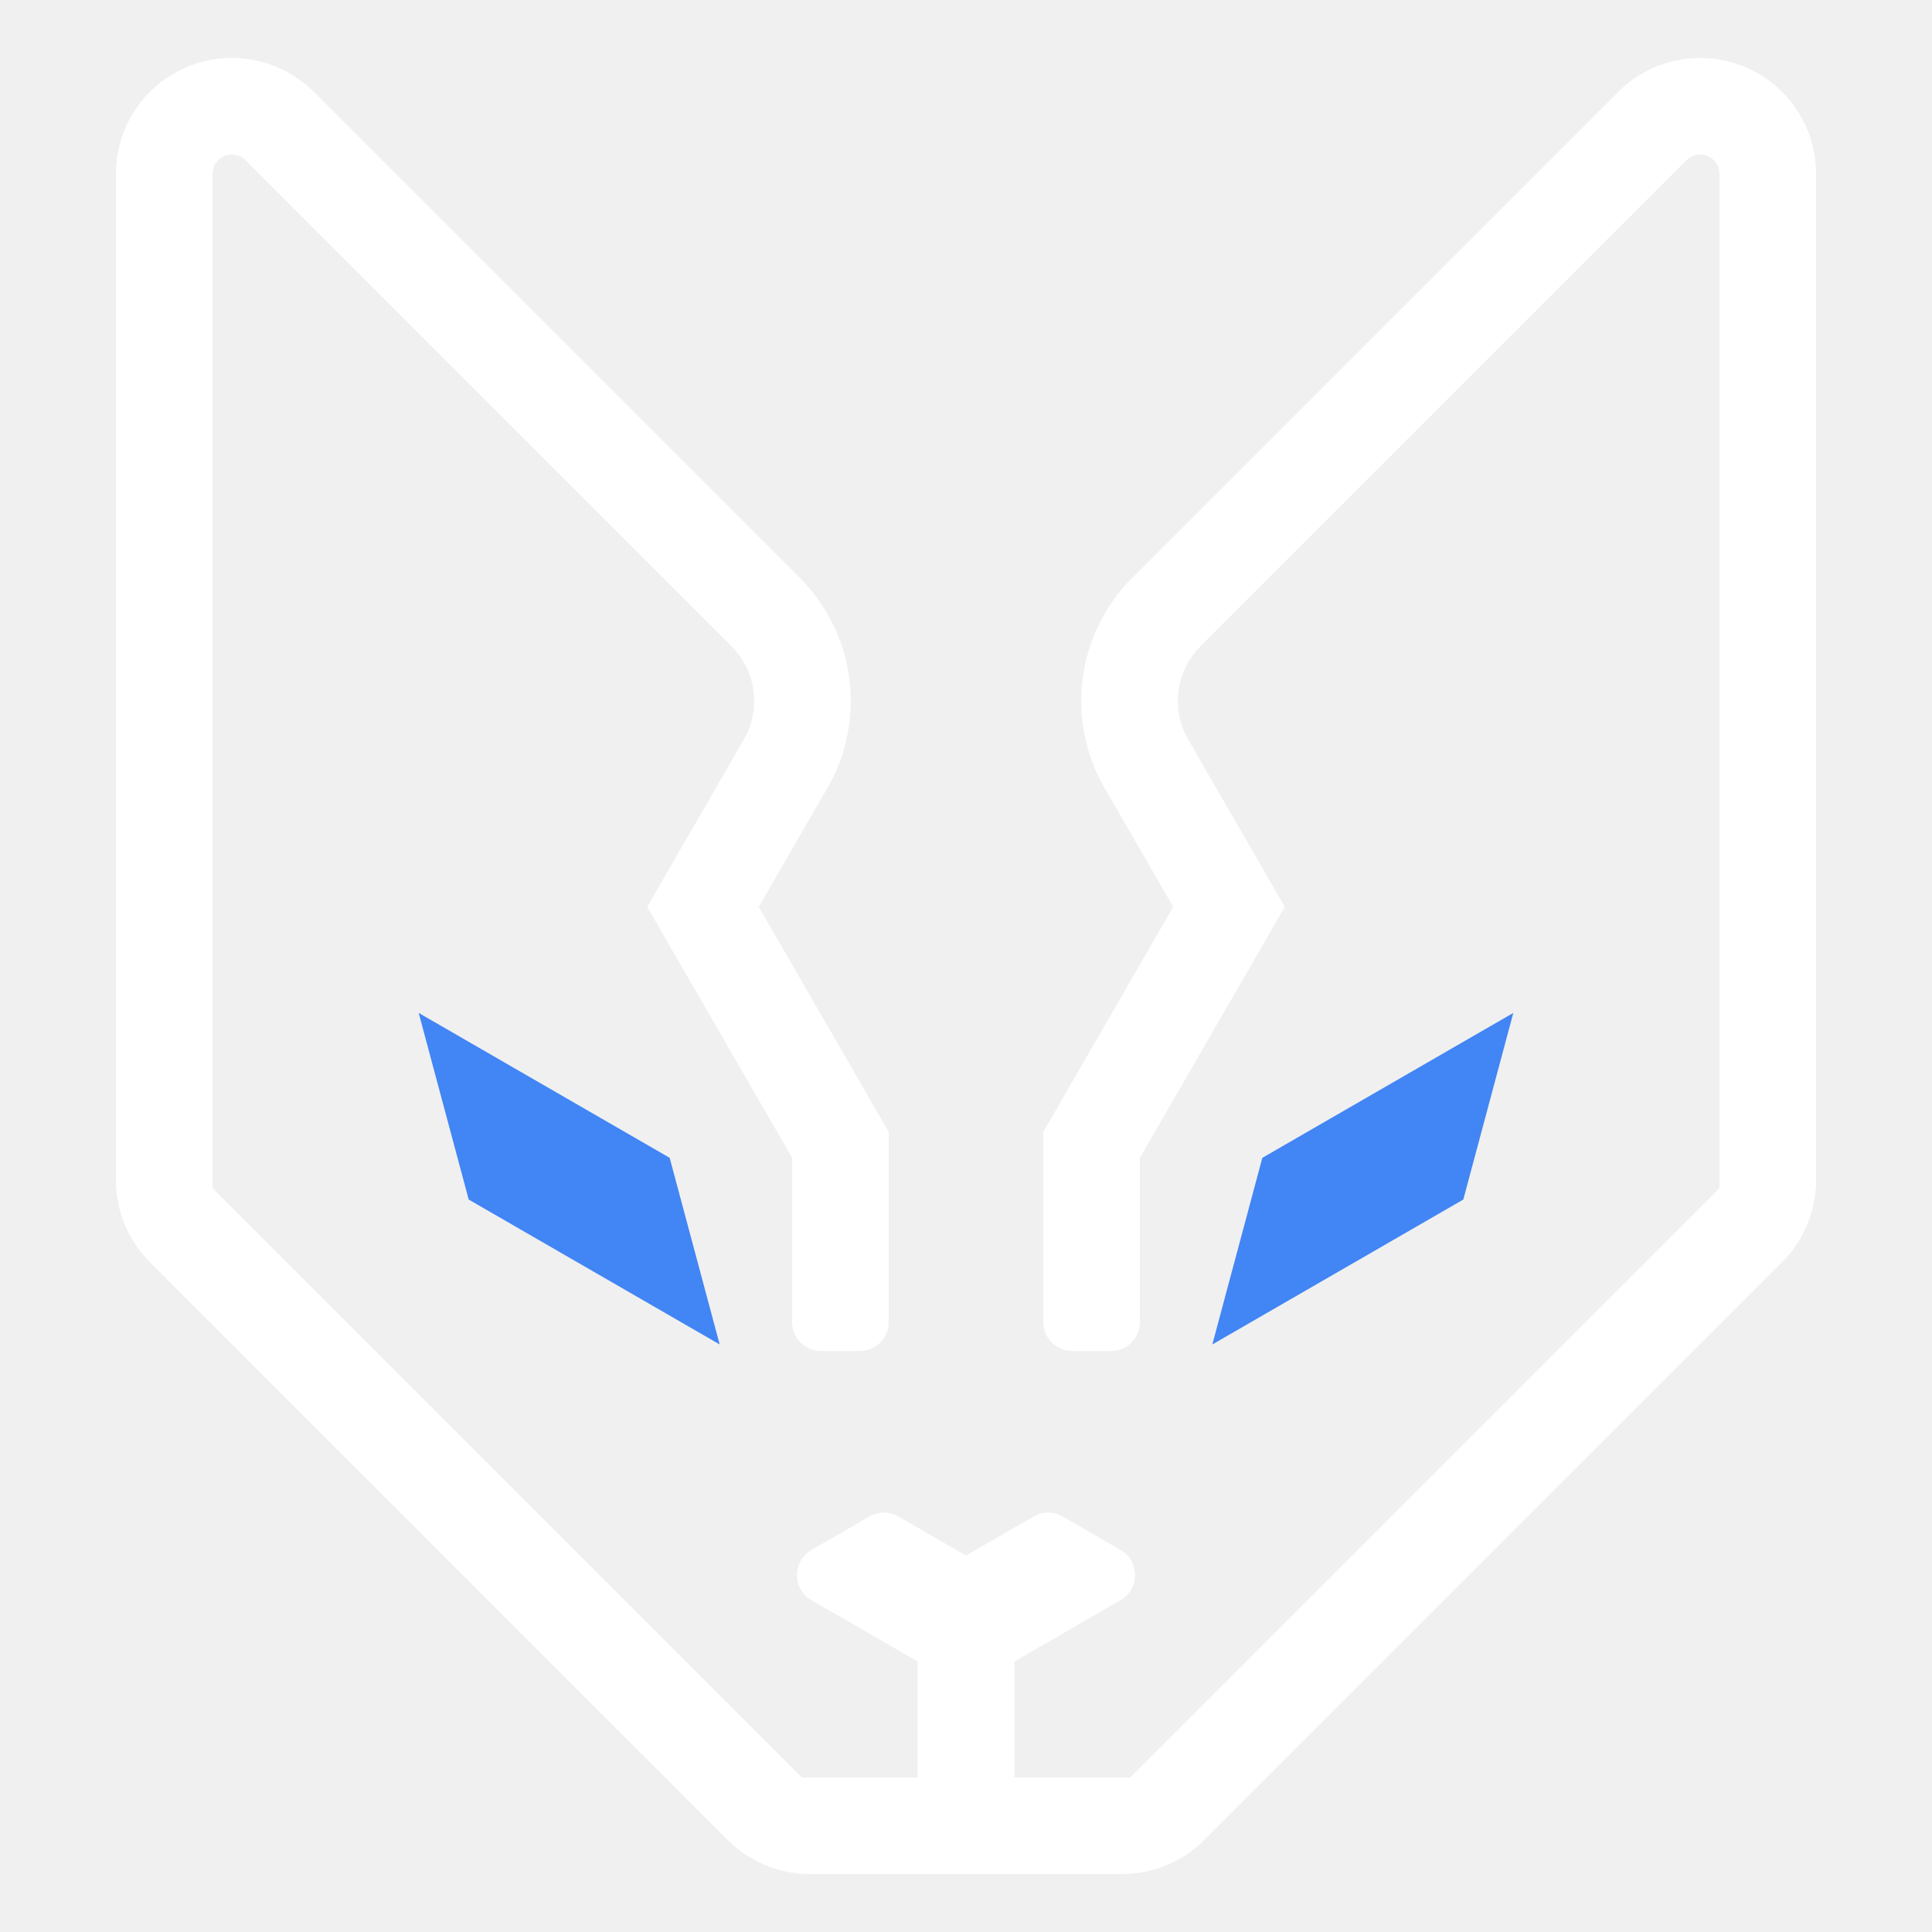
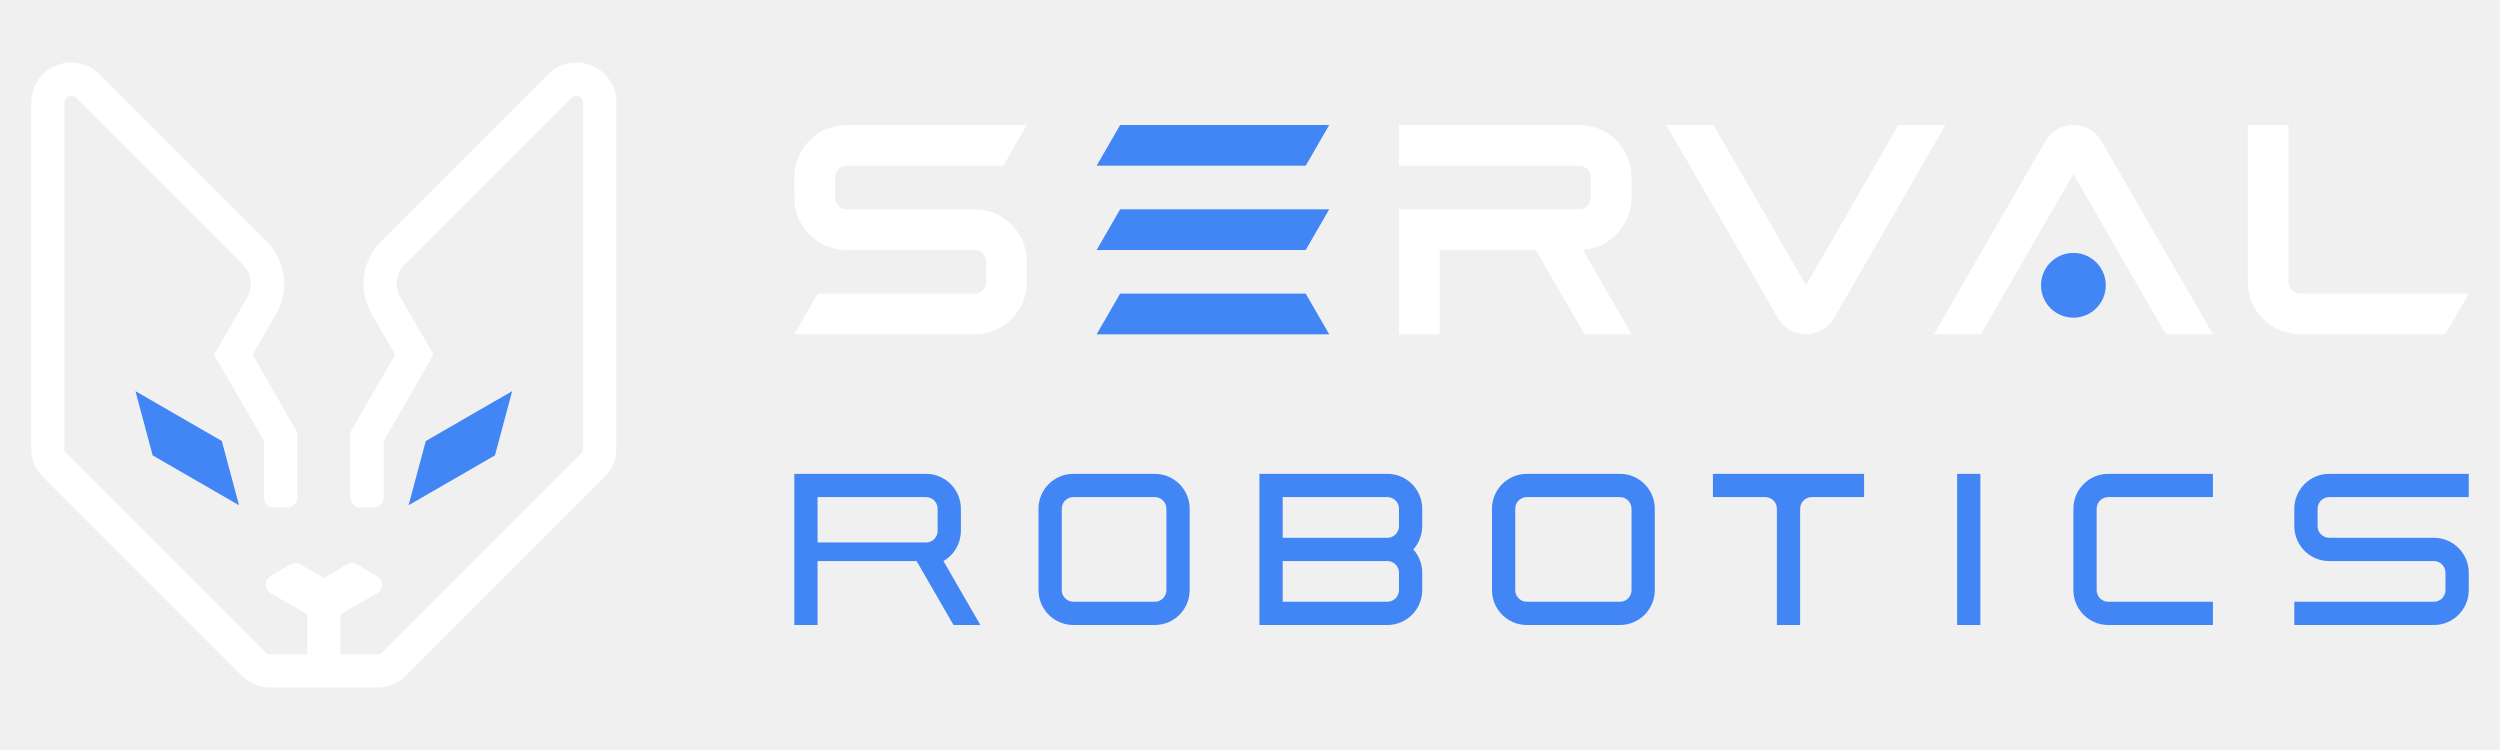
- <svg xmlns="http://www.w3.org/2000/svg" viewBox="0 0 500 500" width="500" height="500" version="1.1" id="svg60">
-   <defs id="defs4" />
-   <g id="g60" transform="translate(-170,-185)">
-     <path d="m 375,484.646 v 42.5 a 7.5,7.5 0 0 0 7.5,7.5 h 10 a 7.5,7.5 0 0 0 7.5,-7.5 v -49.199 l -33.633,-58.253 17.783,-30.801 A 45,45 0 0 0 376.999,334.573 L 251.213,208.787 A 30,30 0 0 0 200,230 v 260.429 a 30,30 0 0 0 8.787,21.213 l 149.571,149.571 a 30,30 0 0 0 21.213,8.787 h 80.858 a 30,30 0 0 0 21.213,-8.787 L 631.213,511.642 a 30,30 0 0 0 8.787,-21.213 V 230 a 30,30 0 0 0 -51.213,-21.213 L 463.001,334.573 a 45,45 0 0 0 -7.151,54.32 l 17.783,30.801 -33.632,58.253 v 49.199 a 7.5,7.5 0 0 0 7.5,7.5 h 10 a 7.5,7.5 0 0 0 7.5,-7.5 v -42.5 l 37.5,-64.952 -25,-43.301 a 20,20 0 0 1 3.178,-24.142 L 606.464,226.465 a 5,5 0 0 1 8.536,3.535 V 492.5 L 462.5,645 h -30 v -30 l 27.5,-15.877 a 7.5,7.5 0 0 0 0,-12.99 l -15,-8.66 a 7.5,7.5 0 0 0 -7.5,0 l -17.5,10.104 -17.5,-10.104 a 7.5,7.5 0 0 0 -7.5,0 l -15,8.66 a 7.5,7.5 0 0 0 0,12.99 l 27.5,15.877 v 30 h -30 L 225,492.5 V 230 a 5,5 0 0 1 8.536,-3.535 l 125.786,125.786 a 20,20 0 0 1 3.178,24.142 L 337.5,419.694 Z" style="fill:#ffffff;fill-opacity:1;stroke:none;stroke-width:2.954" id="path5" />
-     <path d="m 278.357,447.146 64.952,37.5 12.941,48.296 -64.952,-37.5 z" style="fill:#4285f4;fill-opacity:1;stroke:none;stroke-width:2.954" id="path6" />
-     <path d="m 561.643,447.146 -64.952,37.5 -12.941,48.296 64.952,-37.5 z" style="fill:#4285f4;fill-opacity:1;stroke:none;stroke-width:2.954" id="path7" />
+ <svg xmlns="http://www.w3.org/2000/svg" width="200mm" height="60mm" viewBox="0 0 200 60" version="1.1" id="svg1" xml:space="preserve">
+   <defs id="defs1" />
+   <g id="layer1" transform="translate(-2.5,-85.00001)">
+     <g id="g60" transform="matrix(0.2325607,0,0,0.2325607,42.78896,13.60375)">
+       <path d="M 171.917,364 H 118 a 4,4 0 0 0 -4,4 v 7 A 4,4 0 0 0 118,379 h 44 a 18,18 0 0 1 18,18 v 7 a 18,18 0 0 1 -18,18 h -62 l 8.083,-14 h 53.917 a 4,4 0 0 0 4,-4 v -7 a 4,4 0 0 0 -4,-4 H 118 a 18,18 0 0 1 -18,-18 v -7 a 18,18 0 0 1 18,-18 h 62 z" style="fill:#ffffff;fill-opacity:1;stroke:none;stroke-width:1.181" id="path8" />
+       <path d="m 212.083,350 -8.083,14 h 71.917 l 8.083,-14 z" style="fill:#4285f4;fill-opacity:1;stroke:none;stroke-width:1.181" id="path9" />
+       <path d="m 212.083,379 h 71.917 l -8.083,14 h -71.917 z" style="fill:#4285f4;fill-opacity:1;stroke:none;stroke-width:1.181" id="path10" />
+       <path d="m 275.917,408 8.083,14 h -80 l 8.083,-14 z" style="fill:#4285f4;fill-opacity:1;stroke:none;stroke-width:1.181" id="path11" />
+       <path d="m 308,350 h 62 a 18,18 0 0 1 18,18 v 7 A 18,18 0 0 1 371.233,392.958 L 388,422 h -16.166 L 355.067,392.958 H 322 V 422 h -14 v -43 h 62 a 4,4 0 0 0 4,-4 v -7 a 4,4 0 0 0 -4,-4 h -62 z" style="fill:#ffffff;fill-opacity:1;stroke:none;stroke-width:1.181" id="path12" />
+       <path d="m 400,350 h 16.166 l 31.834,55.138 31.834,-55.138 h 16.166 l -38.354,66.431 a 11.138,11.138 0 0 1 -19.292,0 z" style="fill:#ffffff;fill-opacity:1;stroke:none;stroke-width:1.181" id="path13" />
+       <path d="m 492,422 h 16.166 L 540,366.862 571.834,422 h 16.166 l -38.354,-66.431 a 11.138,11.138 0 0 0 -19.292,0 z" style="fill:#ffffff;fill-opacity:1;stroke:none;stroke-width:1.181" id="path14" />
+       <path d="m 600,350 h 14 V 404 a 4,4 0 0 0 4,4 H 676 l -8.083,14 h -49.917 a 18,18 0 0 1 -18,-18 z" style="fill:#ffffff;fill-opacity:1;stroke:none;stroke-width:1.181" id="path15" />
+       <path id="path16" style="fill:#4285f4;fill-opacity:1;stroke:none;stroke-width:1.181" d="m 100,470.002 v 51.997 h 8.001 v -22 h 34.058 l 12.705,22 h 9.236 l -12.701,-22 a 12,12 0 0 0 6.002,-10.392 v -7.605 a 12,12 0 0 0 -12.003,-11.999 z m 96,0 a 12,12 0 0 0 -11.999,11.999 v 27.998 a 12,12 0 0 0 11.999,12 h 28.001 a 12,12 0 0 0 11.999,-12 v -27.998 a 12,12 0 0 0 -11.999,-11.999 z m 64,0 v 51.997 h 43.999 a 12,12 0 0 0 11.999,-12 v -5.998 a 12,12 0 0 0 -3.054,-8.001 12,12 0 0 0 3.054,-8.001 v -5.998 a 12,12 0 0 0 -11.999,-11.999 z m 92.001,0 a 12,12 0 0 0 -11.999,11.999 v 27.998 a 12,12 0 0 0 11.999,12 h 32 a 12,12 0 0 0 12,-12 v -27.998 a 12,12 0 0 0 -12,-11.999 z m 64,0 v 7.997 h 17.997 a 4,4 0 0 1 4.002,4.002 v 39.997 h 8.001 v -39.997 a 4,4 0 0 1 3.999,-4.002 h 18.001 v -7.997 z m 84,0 v 51.997 h 7.997 v -51.997 z m 51.997,0 a 12,12 0 0 0 -12,11.999 v 27.998 a 12,12 0 0 0 12,12 h 36.002 v -7.997 h -36.002 a 4,4 0 0 1 -3.999,-4.002 v -27.998 a 4,4 0 0 1 3.999,-4.002 h 36.002 v -7.997 z m 76.003,0 a 12,12 0 0 0 -12.003,11.999 v 5.998 a 12,12 0 0 0 12.003,12 h 35.999 a 4,4 0 0 1 3.999,4.002 v 5.998 a 4,4 0 0 1 -3.999,4.002 h -48.002 v 7.997 h 48.002 a 12,12 0 0 0 12,-12 v -5.998 a 12,12 0 0 0 -12,-11.999 h -35.999 a 4,4 0 0 1 -4.002,-4.002 v -5.998 a 4,4 0 0 1 4.002,-4.002 h 47.998 v -7.997 z m -520.001,7.997 h 37.296 a 4,4 0 0 1 4.002,4.002 v 1.125 6.48 a 4,4 0 0 1 -4.002,4.002 h -37.296 z m 87.999,0 h 28.001 a 4,4 0 0 1 3.999,4.002 v 27.998 a 4,4 0 0 1 -3.999,4.002 h -28.001 a 4,4 0 0 1 -3.999,-4.002 v -27.998 a 4,4 0 0 1 3.999,-4.002 z m 72.001,0 h 35.999 a 4,4 0 0 1 4.002,4.002 v 5.998 a 4,4 0 0 1 -4.002,4.002 H 268.001 Z m 84,0 h 32 a 4,4 0 0 1 3.999,4.002 v 27.998 a 4,4 0 0 1 -3.999,4.002 h -32 a 4,4 0 0 1 -4.002,-4.002 v -27.998 a 4,4 0 0 1 4.002,-4.002 z m -84,22 h 35.999 a 4,4 0 0 1 4.002,4.002 v 5.998 a 4,4 0 0 1 -4.002,4.002 H 268.001 Z" />
+       <path d="m 551.139,405.138 a 11.138,11.138 0 0 0 -22.277,0 11.138,11.138 0 0 0 22.277,0 z" style="fill:#4285f4;fill-opacity:1;stroke:none;stroke-width:1.181" id="path60" />
+     </g>
+     <g id="g60-5" transform="matrix(0.1063841,0,0,0.1063841,-16.27682,68.72318)">
+       <path d="m 375,484.646 v 42.5 a 7.5,7.5 0 0 0 7.5,7.5 h 10 a 7.5,7.5 0 0 0 7.5,-7.5 v -49.199 l -33.633,-58.253 17.783,-30.801 A 45,45 0 0 0 376.999,334.573 L 251.213,208.787 A 30,30 0 0 0 200,230 v 260.429 a 30,30 0 0 0 8.787,21.213 l 149.571,149.571 a 30,30 0 0 0 21.213,8.787 h 80.858 a 30,30 0 0 0 21.213,-8.787 L 631.213,511.642 a 30,30 0 0 0 8.787,-21.213 V 230 a 30,30 0 0 0 -51.213,-21.213 L 463.001,334.573 a 45,45 0 0 0 -7.151,54.32 l 17.783,30.801 -33.632,58.253 v 49.199 a 7.5,7.5 0 0 0 7.5,7.5 h 10 a 7.5,7.5 0 0 0 7.5,-7.5 v -42.5 l 37.5,-64.952 -25,-43.301 a 20,20 0 0 1 3.178,-24.142 L 606.464,226.465 a 5,5 0 0 1 8.536,3.535 V 492.5 L 462.5,645 h -30 v -30 l 27.5,-15.877 a 7.5,7.5 0 0 0 0,-12.99 l -15,-8.66 a 7.5,7.5 0 0 0 -7.5,0 l -17.5,10.104 -17.5,-10.104 a 7.5,7.5 0 0 0 -7.5,0 l -15,8.66 a 7.5,7.5 0 0 0 0,12.99 l 27.5,15.877 v 30 h -30 L 225,492.5 V 230 a 5,5 0 0 1 8.536,-3.535 l 125.786,125.786 a 20,20 0 0 1 3.178,24.142 L 337.5,419.694 Z" style="fill:#ffffff;fill-opacity:1;stroke:none;stroke-width:2.954" id="path5" />
+       <path d="m 278.357,447.146 64.952,37.5 12.941,48.296 -64.952,-37.5 z" style="fill:#4285f4;fill-opacity:1;stroke:none;stroke-width:2.954" id="path6" />
+       <path d="m 561.643,447.146 -64.952,37.5 -12.941,48.296 64.952,-37.5 z" style="fill:#4285f4;fill-opacity:1;stroke:none;stroke-width:2.954" id="path7" />
+     </g>
  </g>
</svg>
